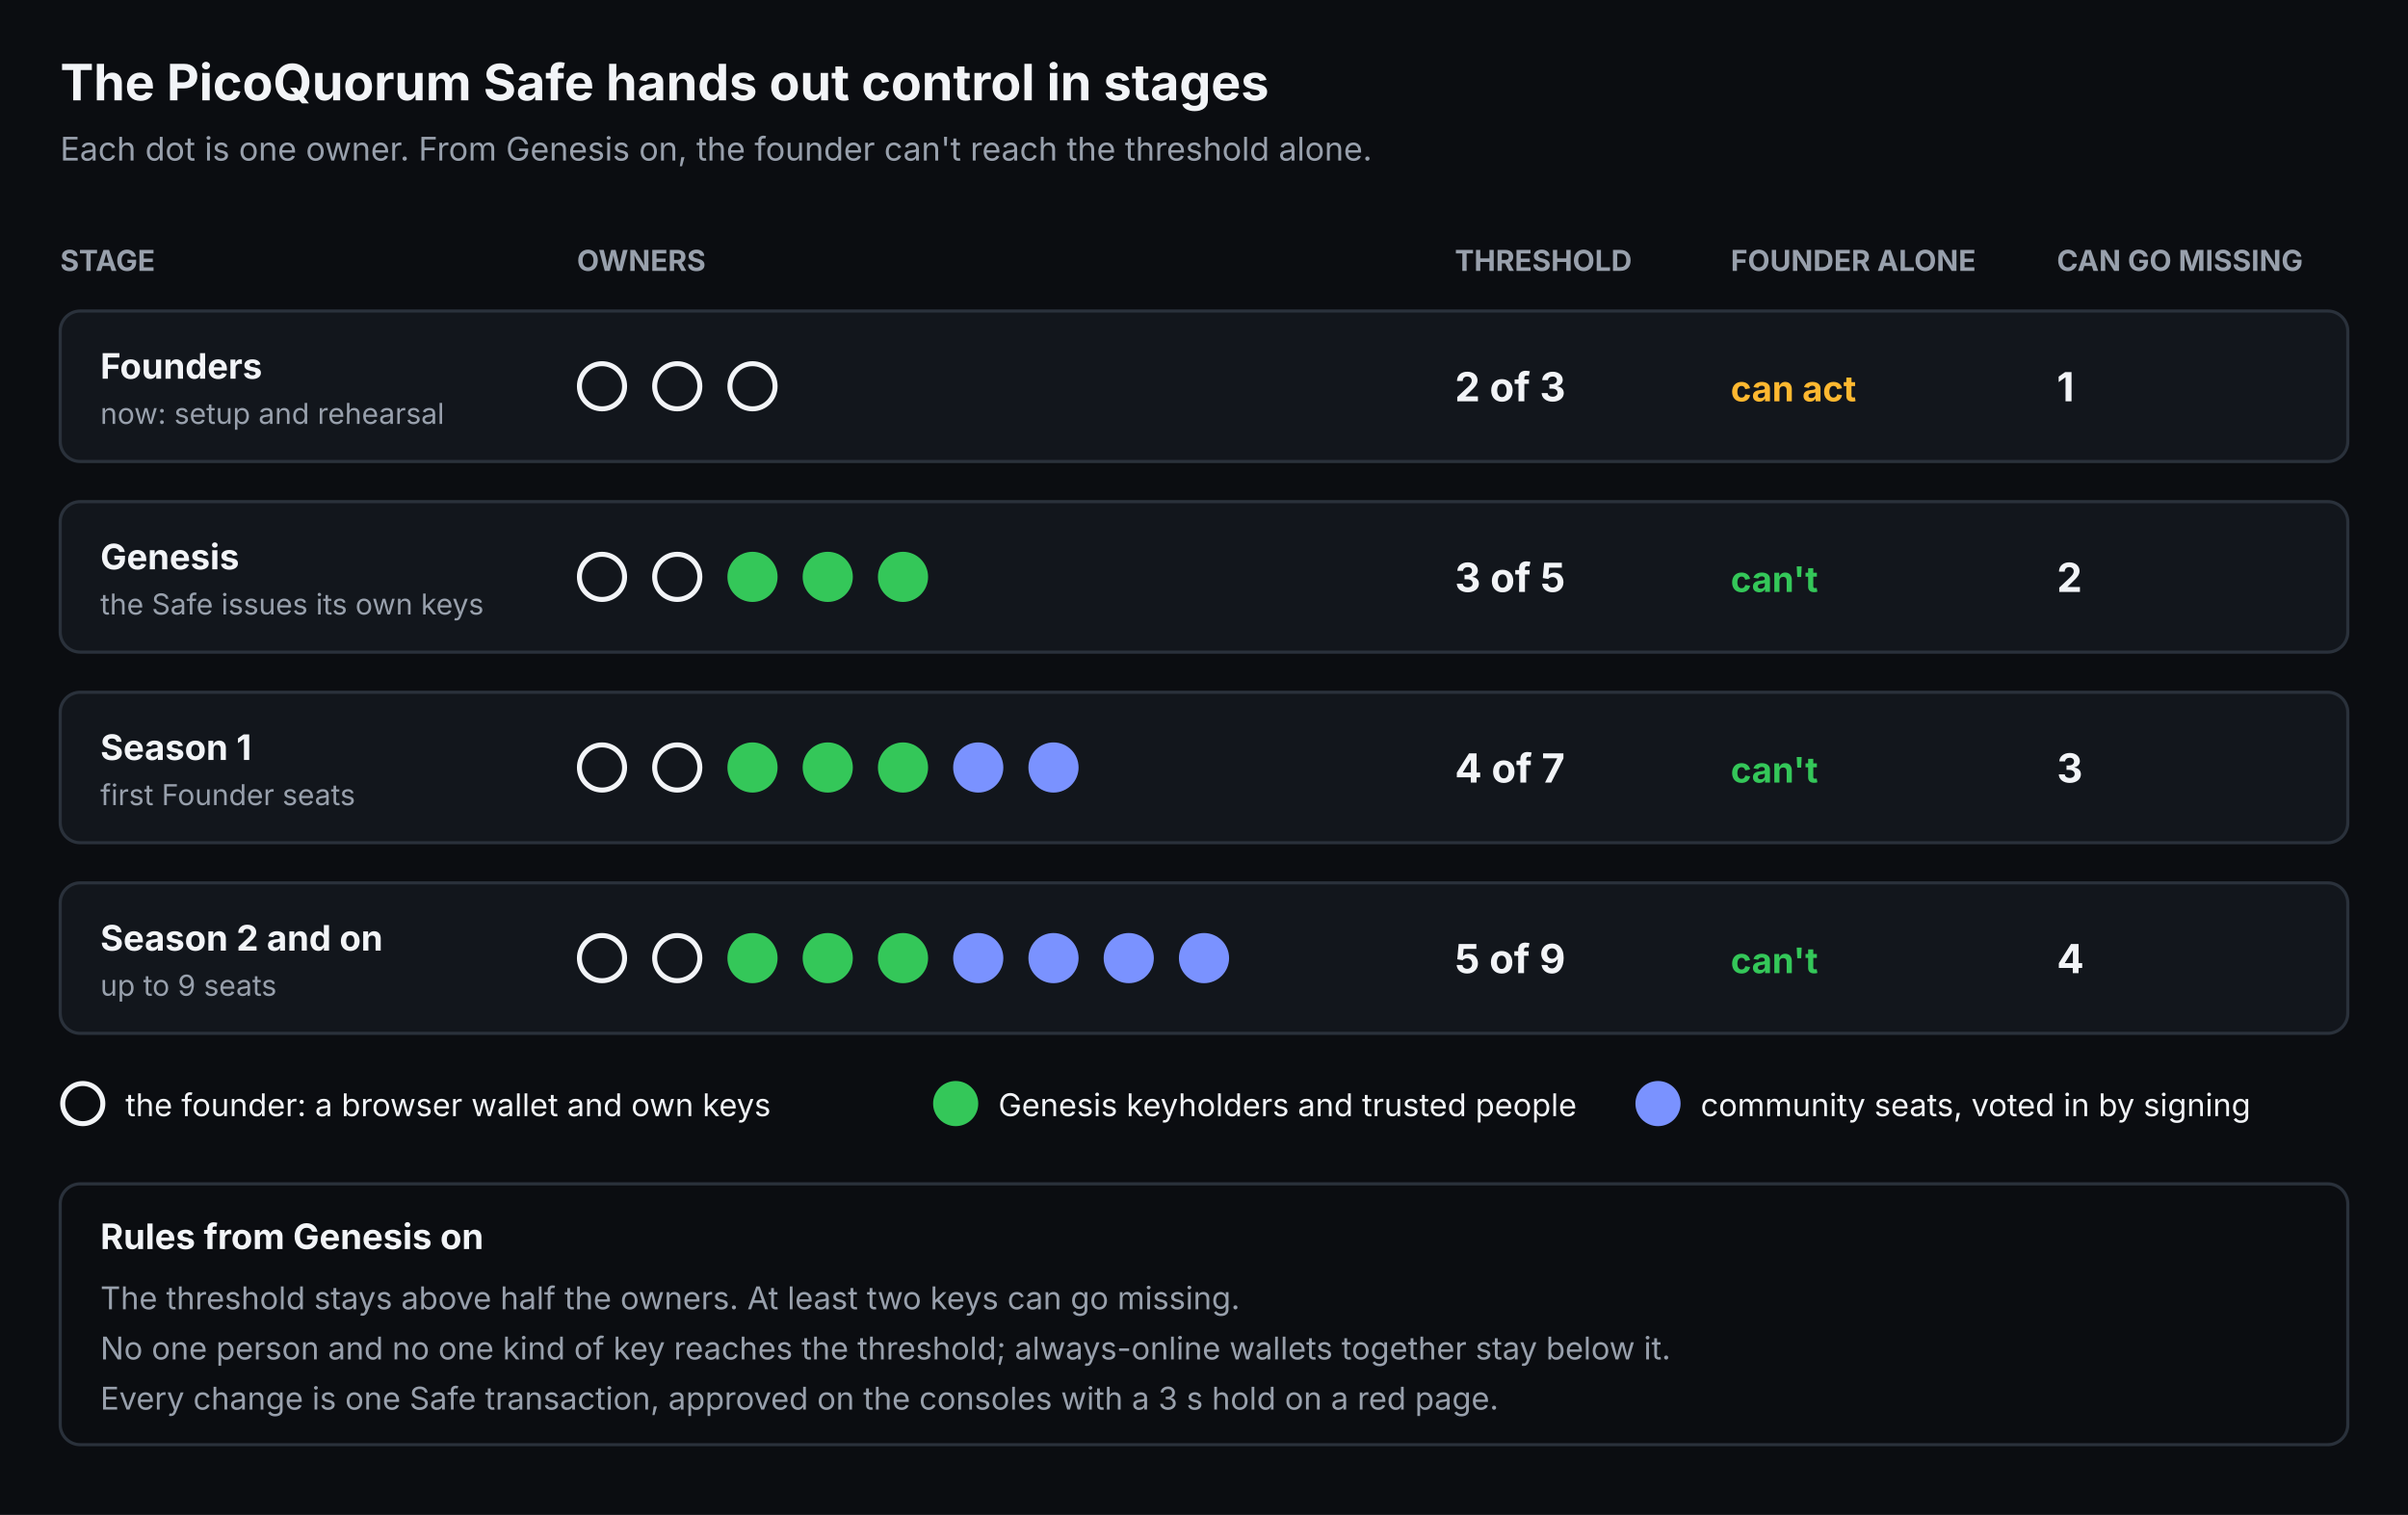
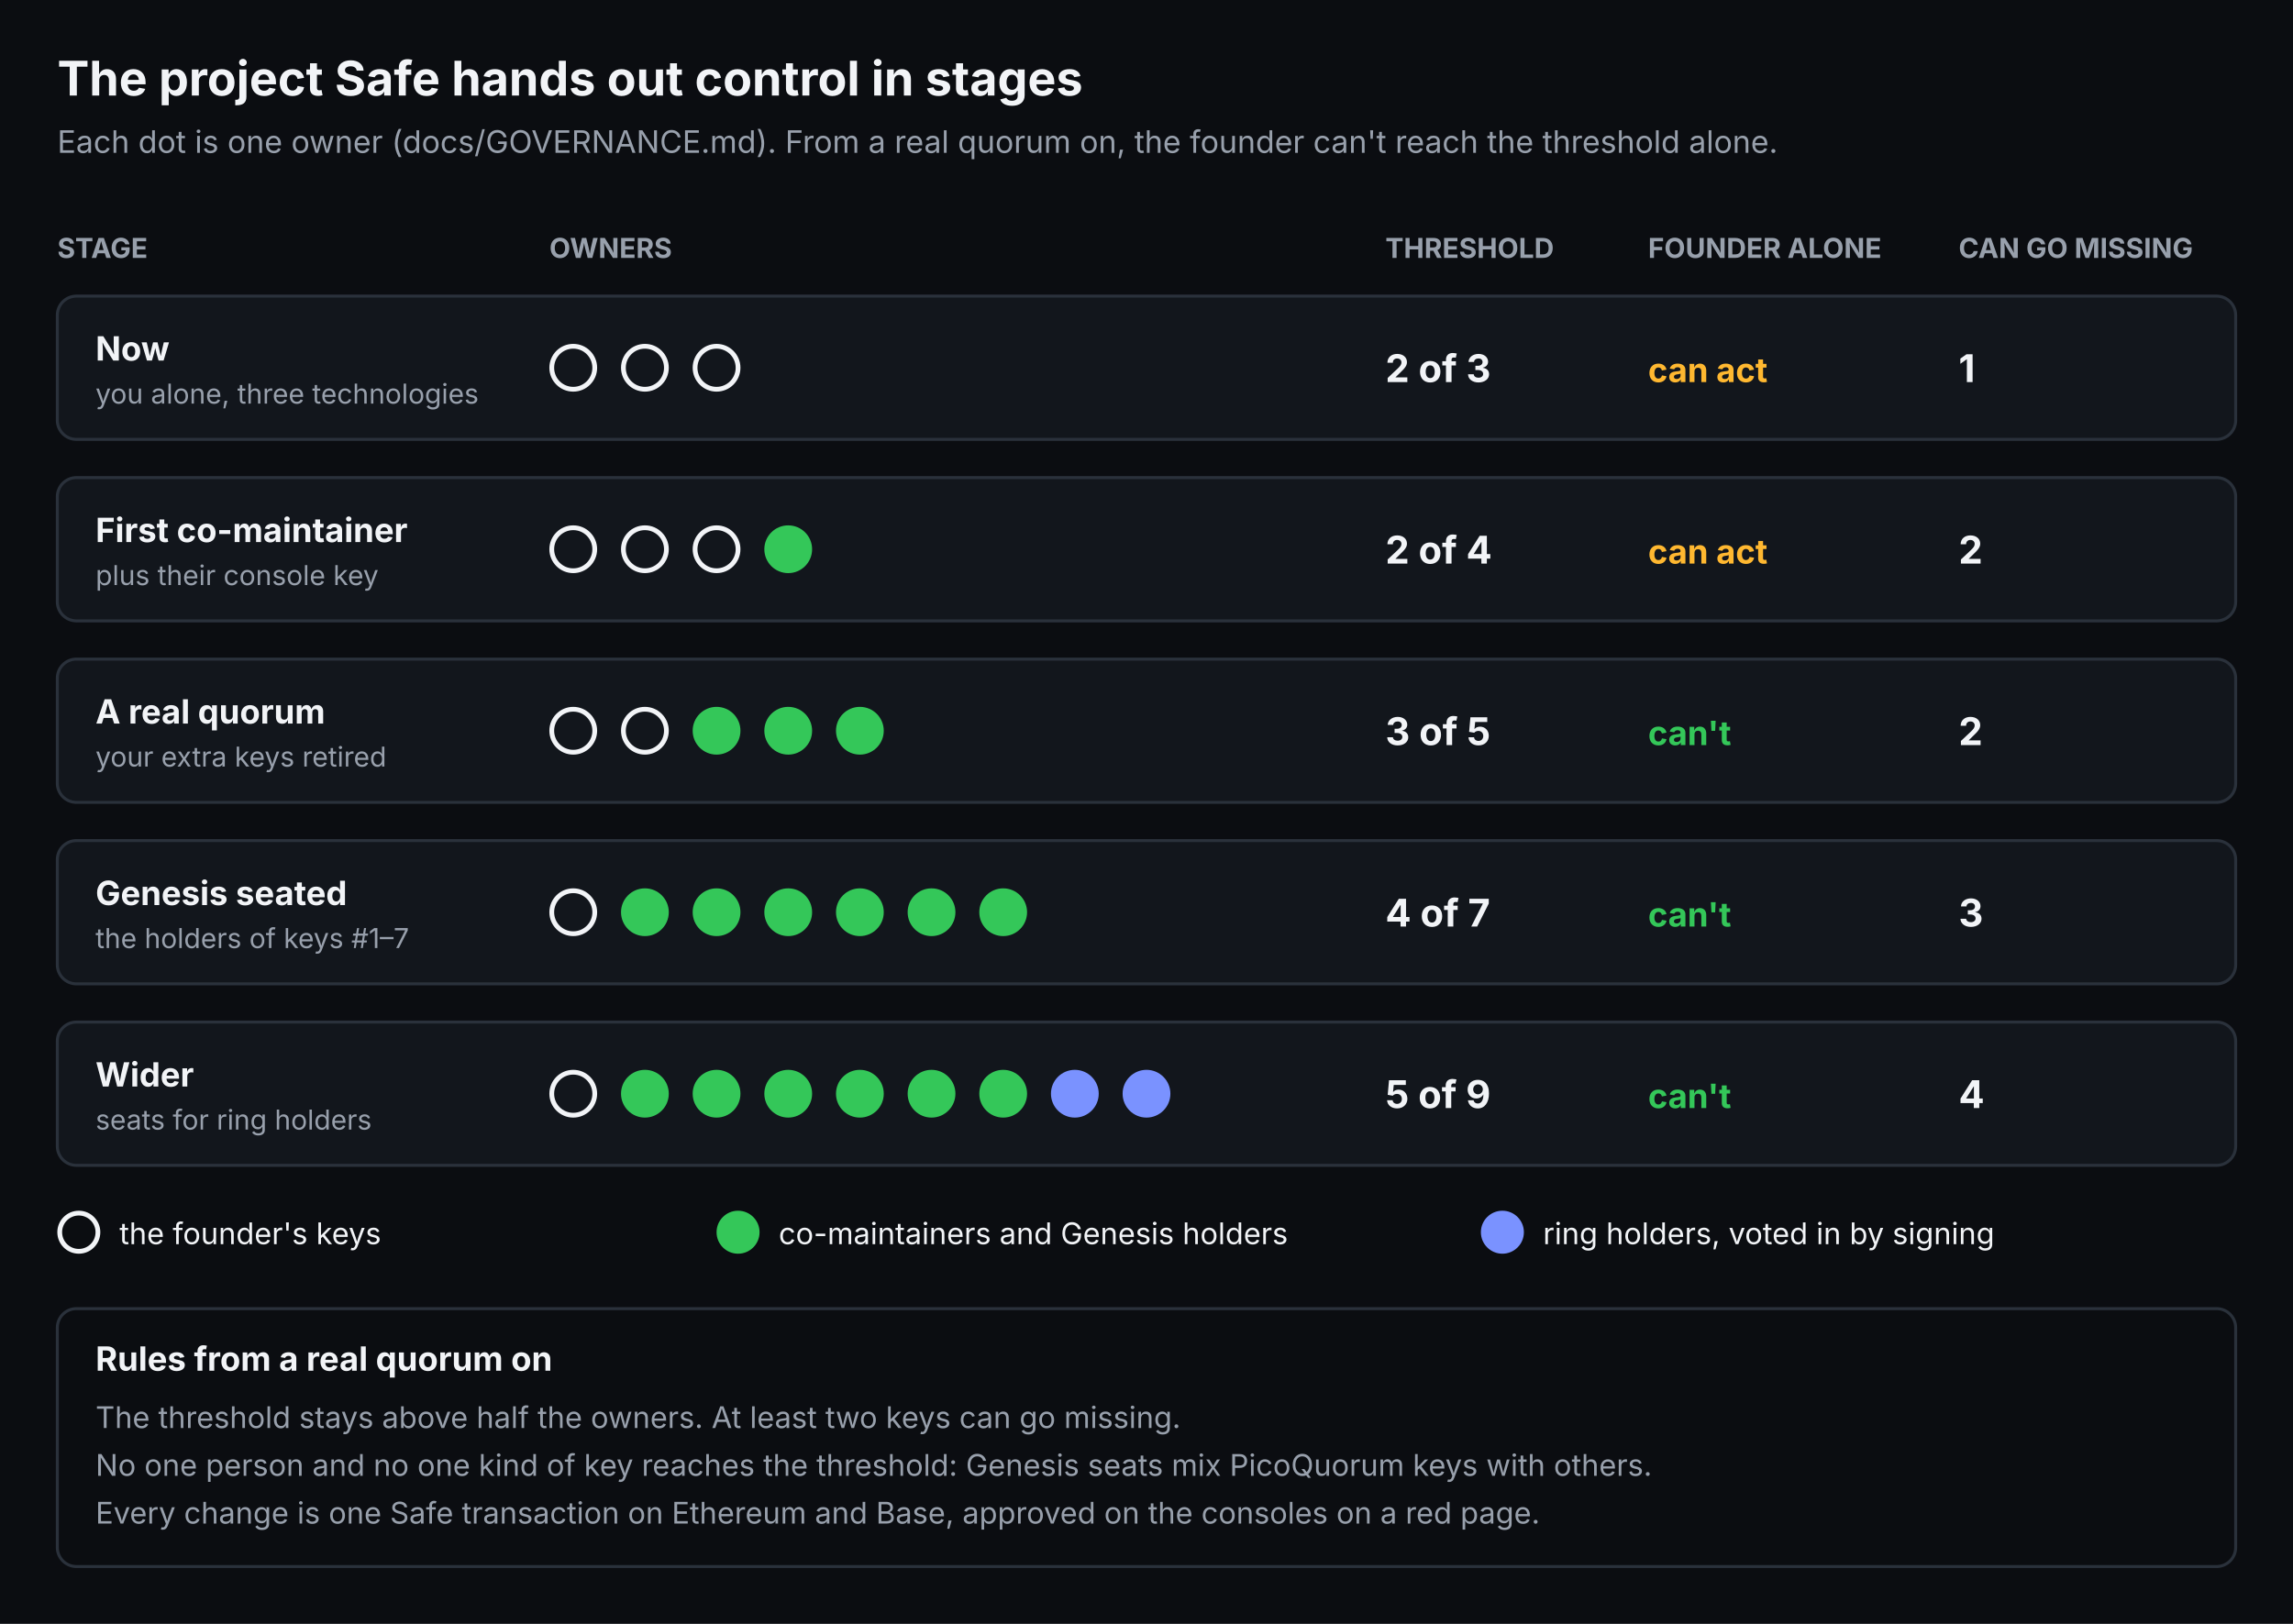
- <svg xmlns="http://www.w3.org/2000/svg" width="960" height="604" viewBox="0 0 960 604">
-   <rect width="960" height="604" fill="#0B0D11" />
+ <svg xmlns="http://www.w3.org/2000/svg" width="960" height="680" viewBox="0 0 960 680">
+   <rect width="960" height="680" fill="#0B0D11" />
  <defs>
    <marker id="arrow" viewBox="0 0 10 10" refX="9" refY="5" markerWidth="7" markerHeight="7" orient="auto-start-reverse">
      <path d="M0 0L10 5L0 10z" fill="#5A6370" />
    </marker>
  </defs>
-   <text x="24" y="40" font-size="20" text-anchor="start" fill="#F2F4F7" font-weight="700" font-family="Atkinson Hyperlegible Next, Atkinson Hyperlegible, Inter, Segoe UI, system-ui, sans-serif">The PicoQuorum Safe hands out control in stages</text>
-   <text x="24" y="64" font-size="13" text-anchor="start" fill="#98A0AC" font-family="Atkinson Hyperlegible Next, Atkinson Hyperlegible, Inter, Segoe UI, system-ui, sans-serif">Each dot is one owner. From Genesis on, the founder can't reach the threshold alone.</text>
+   <text x="24" y="40" font-size="20" text-anchor="start" fill="#F2F4F7" font-weight="700" font-family="Atkinson Hyperlegible Next, Atkinson Hyperlegible, Inter, Segoe UI, system-ui, sans-serif">The project Safe hands out control in stages</text>
+   <text x="24" y="64" font-size="13" text-anchor="start" fill="#98A0AC" font-family="Atkinson Hyperlegible Next, Atkinson Hyperlegible, Inter, Segoe UI, system-ui, sans-serif">Each dot is one owner (docs/GOVERNANCE.md). From a real quorum on, the founder can't reach the threshold alone.</text>
  <text x="24" y="108" font-size="11.5" text-anchor="start" fill="#98A0AC" font-weight="700" font-family="Atkinson Hyperlegible Next, Atkinson Hyperlegible, Inter, Segoe UI, system-ui, sans-serif">STAGE</text>
  <text x="230" y="108" font-size="11.5" text-anchor="start" fill="#98A0AC" font-weight="700" font-family="Atkinson Hyperlegible Next, Atkinson Hyperlegible, Inter, Segoe UI, system-ui, sans-serif">OWNERS</text>
  <text x="580" y="108" font-size="11.5" text-anchor="start" fill="#98A0AC" font-weight="700" font-family="Atkinson Hyperlegible Next, Atkinson Hyperlegible, Inter, Segoe UI, system-ui, sans-serif">THRESHOLD</text>
  <text x="690" y="108" font-size="11.5" text-anchor="start" fill="#98A0AC" font-weight="700" font-family="Atkinson Hyperlegible Next, Atkinson Hyperlegible, Inter, Segoe UI, system-ui, sans-serif">FOUNDER ALONE</text>
  <text x="820" y="108" font-size="11.5" text-anchor="start" fill="#98A0AC" font-weight="700" font-family="Atkinson Hyperlegible Next, Atkinson Hyperlegible, Inter, Segoe UI, system-ui, sans-serif">CAN GO MISSING</text>
  <rect x="24" y="124" width="912" height="60" rx="8" fill="#12161C" stroke="#2A313B" stroke-width="1.25" />
-   <text x="40" y="151" font-size="14" text-anchor="start" fill="#F2F4F7" font-weight="700" font-family="Atkinson Hyperlegible Next, Atkinson Hyperlegible, Inter, Segoe UI, system-ui, sans-serif">Founders</text>
-   <text x="40" y="169" font-size="11.5" text-anchor="start" fill="#98A0AC" font-family="Atkinson Hyperlegible Next, Atkinson Hyperlegible, Inter, Segoe UI, system-ui, sans-serif">now: setup and rehearsal</text>
+   <text x="40" y="151" font-size="14" text-anchor="start" fill="#F2F4F7" font-weight="700" font-family="Atkinson Hyperlegible Next, Atkinson Hyperlegible, Inter, Segoe UI, system-ui, sans-serif">Now</text>
+   <text x="40" y="169" font-size="11.5" text-anchor="start" fill="#98A0AC" font-family="Atkinson Hyperlegible Next, Atkinson Hyperlegible, Inter, Segoe UI, system-ui, sans-serif">you alone, three technologies</text>
  <circle cx="240" cy="154" r="9" fill="none" stroke="#F2F4F7" stroke-width="2" />
  <circle cx="270" cy="154" r="9" fill="none" stroke="#F2F4F7" stroke-width="2" />
  <circle cx="300" cy="154" r="9" fill="none" stroke="#F2F4F7" stroke-width="2" />
  <text x="580" y="160" font-size="16" text-anchor="start" fill="#F2F4F7" font-weight="700" font-family="Atkinson Hyperlegible Next, Atkinson Hyperlegible, Inter, Segoe UI, system-ui, sans-serif">2 of 3</text>
  <text x="690" y="160" font-size="14" text-anchor="start" fill="#FFB830" font-weight="700" font-family="Atkinson Hyperlegible Next, Atkinson Hyperlegible, Inter, Segoe UI, system-ui, sans-serif">can act</text>
  <text x="820" y="160" font-size="16" text-anchor="start" fill="#F2F4F7" font-weight="700" font-family="Atkinson Hyperlegible Next, Atkinson Hyperlegible, Inter, Segoe UI, system-ui, sans-serif">1</text>
  <rect x="24" y="200" width="912" height="60" rx="8" fill="#12161C" stroke="#2A313B" stroke-width="1.25" />
-   <text x="40" y="227" font-size="14" text-anchor="start" fill="#F2F4F7" font-weight="700" font-family="Atkinson Hyperlegible Next, Atkinson Hyperlegible, Inter, Segoe UI, system-ui, sans-serif">Genesis</text>
-   <text x="40" y="245" font-size="11.5" text-anchor="start" fill="#98A0AC" font-family="Atkinson Hyperlegible Next, Atkinson Hyperlegible, Inter, Segoe UI, system-ui, sans-serif">the Safe issues its own keys</text>
+   <text x="40" y="227" font-size="14" text-anchor="start" fill="#F2F4F7" font-weight="700" font-family="Atkinson Hyperlegible Next, Atkinson Hyperlegible, Inter, Segoe UI, system-ui, sans-serif">First co-maintainer</text>
+   <text x="40" y="245" font-size="11.5" text-anchor="start" fill="#98A0AC" font-family="Atkinson Hyperlegible Next, Atkinson Hyperlegible, Inter, Segoe UI, system-ui, sans-serif">plus their console key</text>
  <circle cx="240" cy="230" r="9" fill="none" stroke="#F2F4F7" stroke-width="2" />
  <circle cx="270" cy="230" r="9" fill="none" stroke="#F2F4F7" stroke-width="2" />
-   <circle cx="300" cy="230" r="10" fill="#34C759" stroke="none" stroke-width="2" />
+   <circle cx="300" cy="230" r="9" fill="none" stroke="#F2F4F7" stroke-width="2" />
  <circle cx="330" cy="230" r="10" fill="#34C759" stroke="none" stroke-width="2" />
-   <circle cx="360" cy="230" r="10" fill="#34C759" stroke="none" stroke-width="2" />
-   <text x="580" y="236" font-size="16" text-anchor="start" fill="#F2F4F7" font-weight="700" font-family="Atkinson Hyperlegible Next, Atkinson Hyperlegible, Inter, Segoe UI, system-ui, sans-serif">3 of 5</text>
-   <text x="690" y="236" font-size="14" text-anchor="start" fill="#34C759" font-weight="700" font-family="Atkinson Hyperlegible Next, Atkinson Hyperlegible, Inter, Segoe UI, system-ui, sans-serif">can't</text>
+   <text x="580" y="236" font-size="16" text-anchor="start" fill="#F2F4F7" font-weight="700" font-family="Atkinson Hyperlegible Next, Atkinson Hyperlegible, Inter, Segoe UI, system-ui, sans-serif">2 of 4</text>
+   <text x="690" y="236" font-size="14" text-anchor="start" fill="#FFB830" font-weight="700" font-family="Atkinson Hyperlegible Next, Atkinson Hyperlegible, Inter, Segoe UI, system-ui, sans-serif">can act</text>
  <text x="820" y="236" font-size="16" text-anchor="start" fill="#F2F4F7" font-weight="700" font-family="Atkinson Hyperlegible Next, Atkinson Hyperlegible, Inter, Segoe UI, system-ui, sans-serif">2</text>
  <rect x="24" y="276" width="912" height="60" rx="8" fill="#12161C" stroke="#2A313B" stroke-width="1.25" />
-   <text x="40" y="303" font-size="14" text-anchor="start" fill="#F2F4F7" font-weight="700" font-family="Atkinson Hyperlegible Next, Atkinson Hyperlegible, Inter, Segoe UI, system-ui, sans-serif">Season 1</text>
-   <text x="40" y="321" font-size="11.5" text-anchor="start" fill="#98A0AC" font-family="Atkinson Hyperlegible Next, Atkinson Hyperlegible, Inter, Segoe UI, system-ui, sans-serif">first Founder seats</text>
+   <text x="40" y="303" font-size="14" text-anchor="start" fill="#F2F4F7" font-weight="700" font-family="Atkinson Hyperlegible Next, Atkinson Hyperlegible, Inter, Segoe UI, system-ui, sans-serif">A real quorum</text>
+   <text x="40" y="321" font-size="11.5" text-anchor="start" fill="#98A0AC" font-family="Atkinson Hyperlegible Next, Atkinson Hyperlegible, Inter, Segoe UI, system-ui, sans-serif">your extra keys retired</text>
  <circle cx="240" cy="306" r="9" fill="none" stroke="#F2F4F7" stroke-width="2" />
  <circle cx="270" cy="306" r="9" fill="none" stroke="#F2F4F7" stroke-width="2" />
  <circle cx="300" cy="306" r="10" fill="#34C759" stroke="none" stroke-width="2" />
  <circle cx="330" cy="306" r="10" fill="#34C759" stroke="none" stroke-width="2" />
  <circle cx="360" cy="306" r="10" fill="#34C759" stroke="none" stroke-width="2" />
-   <circle cx="390" cy="306" r="10" fill="#7A92FF" stroke="none" stroke-width="2" />
-   <circle cx="420" cy="306" r="10" fill="#7A92FF" stroke="none" stroke-width="2" />
-   <text x="580" y="312" font-size="16" text-anchor="start" fill="#F2F4F7" font-weight="700" font-family="Atkinson Hyperlegible Next, Atkinson Hyperlegible, Inter, Segoe UI, system-ui, sans-serif">4 of 7</text>
+   <text x="580" y="312" font-size="16" text-anchor="start" fill="#F2F4F7" font-weight="700" font-family="Atkinson Hyperlegible Next, Atkinson Hyperlegible, Inter, Segoe UI, system-ui, sans-serif">3 of 5</text>
  <text x="690" y="312" font-size="14" text-anchor="start" fill="#34C759" font-weight="700" font-family="Atkinson Hyperlegible Next, Atkinson Hyperlegible, Inter, Segoe UI, system-ui, sans-serif">can't</text>
-   <text x="820" y="312" font-size="16" text-anchor="start" fill="#F2F4F7" font-weight="700" font-family="Atkinson Hyperlegible Next, Atkinson Hyperlegible, Inter, Segoe UI, system-ui, sans-serif">3</text>
+   <text x="820" y="312" font-size="16" text-anchor="start" fill="#F2F4F7" font-weight="700" font-family="Atkinson Hyperlegible Next, Atkinson Hyperlegible, Inter, Segoe UI, system-ui, sans-serif">2</text>
  <rect x="24" y="352" width="912" height="60" rx="8" fill="#12161C" stroke="#2A313B" stroke-width="1.25" />
-   <text x="40" y="379" font-size="14" text-anchor="start" fill="#F2F4F7" font-weight="700" font-family="Atkinson Hyperlegible Next, Atkinson Hyperlegible, Inter, Segoe UI, system-ui, sans-serif">Season 2 and on</text>
-   <text x="40" y="397" font-size="11.5" text-anchor="start" fill="#98A0AC" font-family="Atkinson Hyperlegible Next, Atkinson Hyperlegible, Inter, Segoe UI, system-ui, sans-serif">up to 9 seats</text>
+   <text x="40" y="379" font-size="14" text-anchor="start" fill="#F2F4F7" font-weight="700" font-family="Atkinson Hyperlegible Next, Atkinson Hyperlegible, Inter, Segoe UI, system-ui, sans-serif">Genesis seated</text>
+   <text x="40" y="397" font-size="11.5" text-anchor="start" fill="#98A0AC" font-family="Atkinson Hyperlegible Next, Atkinson Hyperlegible, Inter, Segoe UI, system-ui, sans-serif">the holders of keys #1–7</text>
  <circle cx="240" cy="382" r="9" fill="none" stroke="#F2F4F7" stroke-width="2" />
-   <circle cx="270" cy="382" r="9" fill="none" stroke="#F2F4F7" stroke-width="2" />
+   <circle cx="270" cy="382" r="10" fill="#34C759" stroke="none" stroke-width="2" />
  <circle cx="300" cy="382" r="10" fill="#34C759" stroke="none" stroke-width="2" />
  <circle cx="330" cy="382" r="10" fill="#34C759" stroke="none" stroke-width="2" />
  <circle cx="360" cy="382" r="10" fill="#34C759" stroke="none" stroke-width="2" />
-   <circle cx="390" cy="382" r="10" fill="#7A92FF" stroke="none" stroke-width="2" />
-   <circle cx="420" cy="382" r="10" fill="#7A92FF" stroke="none" stroke-width="2" />
-   <circle cx="450" cy="382" r="10" fill="#7A92FF" stroke="none" stroke-width="2" />
-   <circle cx="480" cy="382" r="10" fill="#7A92FF" stroke="none" stroke-width="2" />
-   <text x="580" y="388" font-size="16" text-anchor="start" fill="#F2F4F7" font-weight="700" font-family="Atkinson Hyperlegible Next, Atkinson Hyperlegible, Inter, Segoe UI, system-ui, sans-serif">5 of 9</text>
+   <circle cx="390" cy="382" r="10" fill="#34C759" stroke="none" stroke-width="2" />
+   <circle cx="420" cy="382" r="10" fill="#34C759" stroke="none" stroke-width="2" />
+   <text x="580" y="388" font-size="16" text-anchor="start" fill="#F2F4F7" font-weight="700" font-family="Atkinson Hyperlegible Next, Atkinson Hyperlegible, Inter, Segoe UI, system-ui, sans-serif">4 of 7</text>
  <text x="690" y="388" font-size="14" text-anchor="start" fill="#34C759" font-weight="700" font-family="Atkinson Hyperlegible Next, Atkinson Hyperlegible, Inter, Segoe UI, system-ui, sans-serif">can't</text>
-   <text x="820" y="388" font-size="16" text-anchor="start" fill="#F2F4F7" font-weight="700" font-family="Atkinson Hyperlegible Next, Atkinson Hyperlegible, Inter, Segoe UI, system-ui, sans-serif">4</text>
-   <circle cx="33" cy="440" r="8" fill="none" stroke="#F2F4F7" stroke-width="2" />
-   <text x="50" y="445" font-size="12.5" text-anchor="start" fill="#F2F4F7" font-family="Atkinson Hyperlegible Next, Atkinson Hyperlegible, Inter, Segoe UI, system-ui, sans-serif">the founder: a browser wallet and own keys</text>
-   <circle cx="381" cy="440" r="9" fill="#34C759" stroke="none" stroke-width="2" />
-   <text x="398" y="445" font-size="12.5" text-anchor="start" fill="#F2F4F7" font-family="Atkinson Hyperlegible Next, Atkinson Hyperlegible, Inter, Segoe UI, system-ui, sans-serif">Genesis keyholders and trusted people</text>
-   <circle cx="661" cy="440" r="9" fill="#7A92FF" stroke="none" stroke-width="2" />
-   <text x="678" y="445" font-size="12.5" text-anchor="start" fill="#F2F4F7" font-family="Atkinson Hyperlegible Next, Atkinson Hyperlegible, Inter, Segoe UI, system-ui, sans-serif">community seats, voted in by signing</text>
-   <rect x="24" y="472" width="912" height="104" rx="8" fill="none" stroke="#2A313B" stroke-width="1.25" />
-   <text x="40" y="498" font-size="14" text-anchor="start" fill="#F2F4F7" font-weight="700" font-family="Atkinson Hyperlegible Next, Atkinson Hyperlegible, Inter, Segoe UI, system-ui, sans-serif">Rules from Genesis on</text>
-   <text x="40" y="522" font-size="12.5" text-anchor="start" fill="#98A0AC" font-family="Atkinson Hyperlegible Next, Atkinson Hyperlegible, Inter, Segoe UI, system-ui, sans-serif">The threshold stays above half the owners. At least two keys can go missing.</text>
-   <text x="40" y="542" font-size="12.5" text-anchor="start" fill="#98A0AC" font-family="Atkinson Hyperlegible Next, Atkinson Hyperlegible, Inter, Segoe UI, system-ui, sans-serif">No one person and no one kind of key reaches the threshold; always-online wallets together stay below it.</text>
-   <text x="40" y="562" font-size="12.5" text-anchor="start" fill="#98A0AC" font-family="Atkinson Hyperlegible Next, Atkinson Hyperlegible, Inter, Segoe UI, system-ui, sans-serif">Every change is one Safe transaction, approved on the consoles with a 3 s hold on a red page.</text>
+   <text x="820" y="388" font-size="16" text-anchor="start" fill="#F2F4F7" font-weight="700" font-family="Atkinson Hyperlegible Next, Atkinson Hyperlegible, Inter, Segoe UI, system-ui, sans-serif">3</text>
+   <rect x="24" y="428" width="912" height="60" rx="8" fill="#12161C" stroke="#2A313B" stroke-width="1.25" />
+   <text x="40" y="455" font-size="14" text-anchor="start" fill="#F2F4F7" font-weight="700" font-family="Atkinson Hyperlegible Next, Atkinson Hyperlegible, Inter, Segoe UI, system-ui, sans-serif">Wider</text>
+   <text x="40" y="473" font-size="11.5" text-anchor="start" fill="#98A0AC" font-family="Atkinson Hyperlegible Next, Atkinson Hyperlegible, Inter, Segoe UI, system-ui, sans-serif">seats for ring holders</text>
+   <circle cx="240" cy="458" r="9" fill="none" stroke="#F2F4F7" stroke-width="2" />
+   <circle cx="270" cy="458" r="10" fill="#34C759" stroke="none" stroke-width="2" />
+   <circle cx="300" cy="458" r="10" fill="#34C759" stroke="none" stroke-width="2" />
+   <circle cx="330" cy="458" r="10" fill="#34C759" stroke="none" stroke-width="2" />
+   <circle cx="360" cy="458" r="10" fill="#34C759" stroke="none" stroke-width="2" />
+   <circle cx="390" cy="458" r="10" fill="#34C759" stroke="none" stroke-width="2" />
+   <circle cx="420" cy="458" r="10" fill="#34C759" stroke="none" stroke-width="2" />
+   <circle cx="450" cy="458" r="10" fill="#7A92FF" stroke="none" stroke-width="2" />
+   <circle cx="480" cy="458" r="10" fill="#7A92FF" stroke="none" stroke-width="2" />
+   <text x="580" y="464" font-size="16" text-anchor="start" fill="#F2F4F7" font-weight="700" font-family="Atkinson Hyperlegible Next, Atkinson Hyperlegible, Inter, Segoe UI, system-ui, sans-serif">5 of 9</text>
+   <text x="690" y="464" font-size="14" text-anchor="start" fill="#34C759" font-weight="700" font-family="Atkinson Hyperlegible Next, Atkinson Hyperlegible, Inter, Segoe UI, system-ui, sans-serif">can't</text>
+   <text x="820" y="464" font-size="16" text-anchor="start" fill="#F2F4F7" font-weight="700" font-family="Atkinson Hyperlegible Next, Atkinson Hyperlegible, Inter, Segoe UI, system-ui, sans-serif">4</text>
+   <circle cx="33" cy="516" r="8" fill="none" stroke="#F2F4F7" stroke-width="2" />
+   <text x="50" y="521" font-size="12.5" text-anchor="start" fill="#F2F4F7" font-family="Atkinson Hyperlegible Next, Atkinson Hyperlegible, Inter, Segoe UI, system-ui, sans-serif">the founder's keys</text>
+   <circle cx="309" cy="516" r="9" fill="#34C759" stroke="none" stroke-width="2" />
+   <text x="326" y="521" font-size="12.5" text-anchor="start" fill="#F2F4F7" font-family="Atkinson Hyperlegible Next, Atkinson Hyperlegible, Inter, Segoe UI, system-ui, sans-serif">co-maintainers and Genesis holders</text>
+   <circle cx="629" cy="516" r="9" fill="#7A92FF" stroke="none" stroke-width="2" />
+   <text x="646" y="521" font-size="12.5" text-anchor="start" fill="#F2F4F7" font-family="Atkinson Hyperlegible Next, Atkinson Hyperlegible, Inter, Segoe UI, system-ui, sans-serif">ring holders, voted in by signing</text>
+   <rect x="24" y="548" width="912" height="108" rx="8" fill="none" stroke="#2A313B" stroke-width="1.25" />
+   <text x="40" y="574" font-size="14" text-anchor="start" fill="#F2F4F7" font-weight="700" font-family="Atkinson Hyperlegible Next, Atkinson Hyperlegible, Inter, Segoe UI, system-ui, sans-serif">Rules from a real quorum on</text>
+   <text x="40" y="598" font-size="12.5" text-anchor="start" fill="#98A0AC" font-family="Atkinson Hyperlegible Next, Atkinson Hyperlegible, Inter, Segoe UI, system-ui, sans-serif">The threshold stays above half the owners. At least two keys can go missing.</text>
+   <text x="40" y="618" font-size="12.5" text-anchor="start" fill="#98A0AC" font-family="Atkinson Hyperlegible Next, Atkinson Hyperlegible, Inter, Segoe UI, system-ui, sans-serif">No one person and no one kind of key reaches the threshold: Genesis seats mix PicoQuorum keys with others.</text>
+   <text x="40" y="638" font-size="12.5" text-anchor="start" fill="#98A0AC" font-family="Atkinson Hyperlegible Next, Atkinson Hyperlegible, Inter, Segoe UI, system-ui, sans-serif">Every change is one Safe transaction on Ethereum and Base, approved on the consoles on a red page.</text>
</svg>
